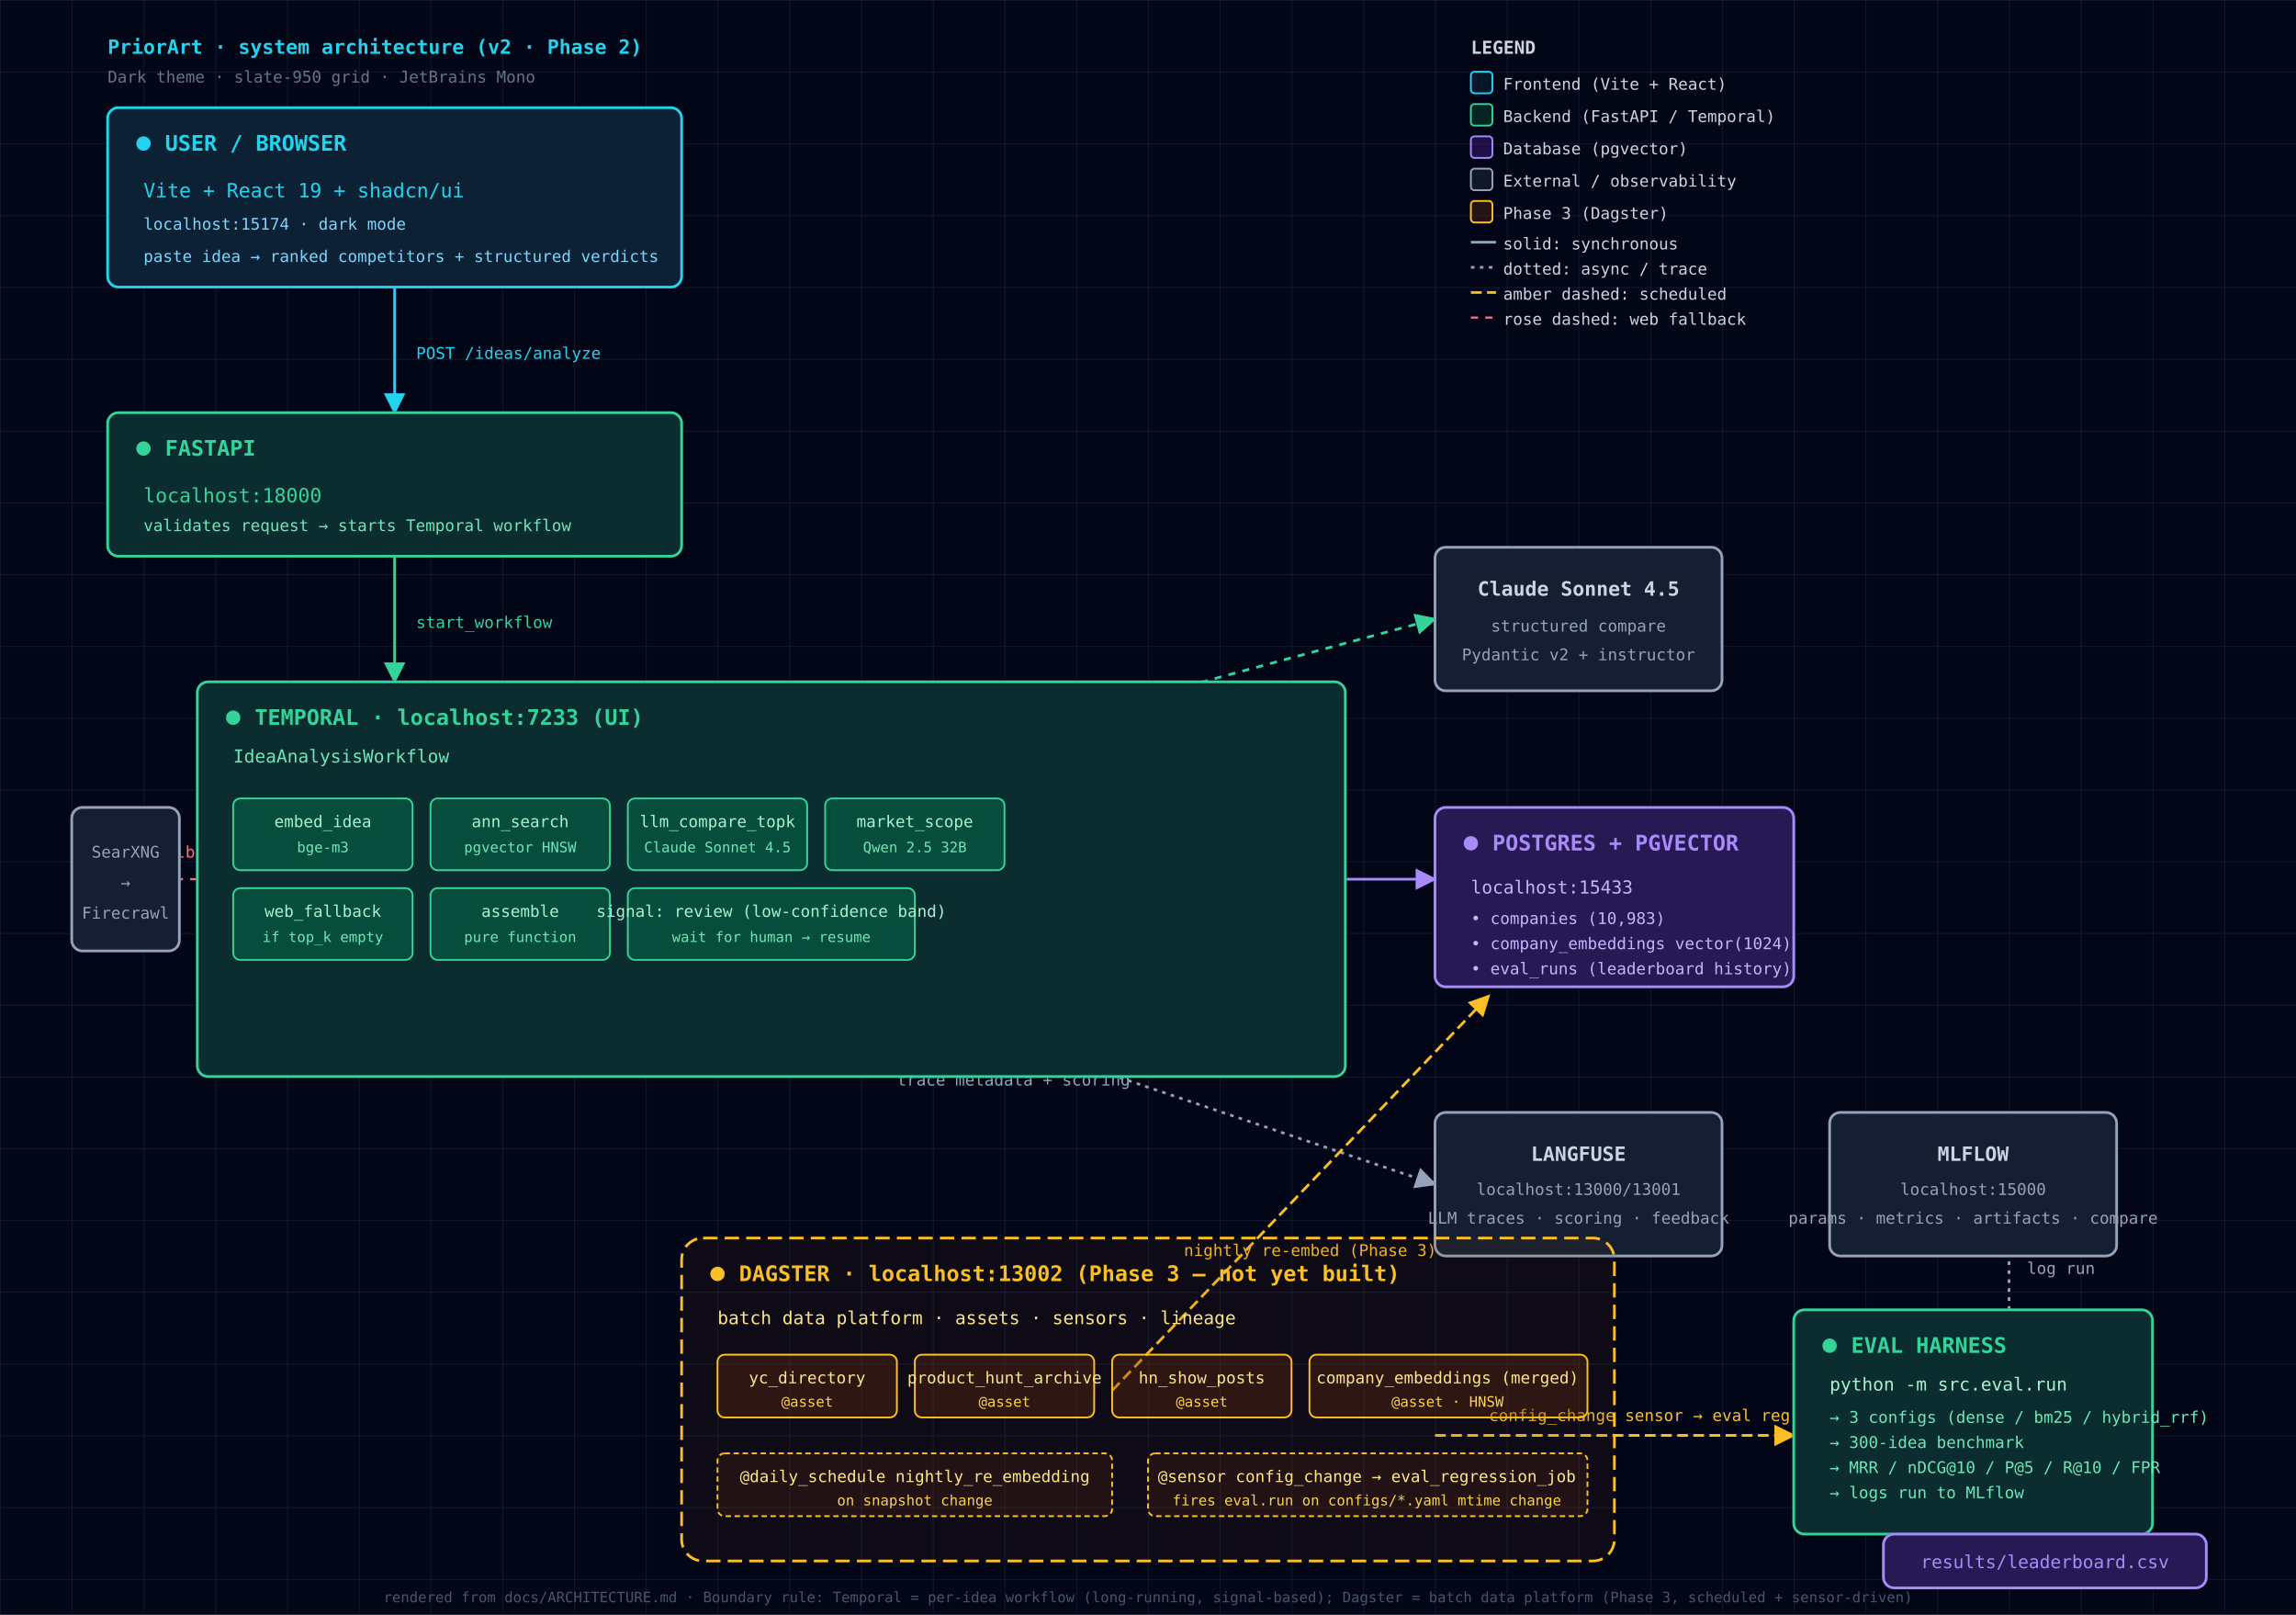
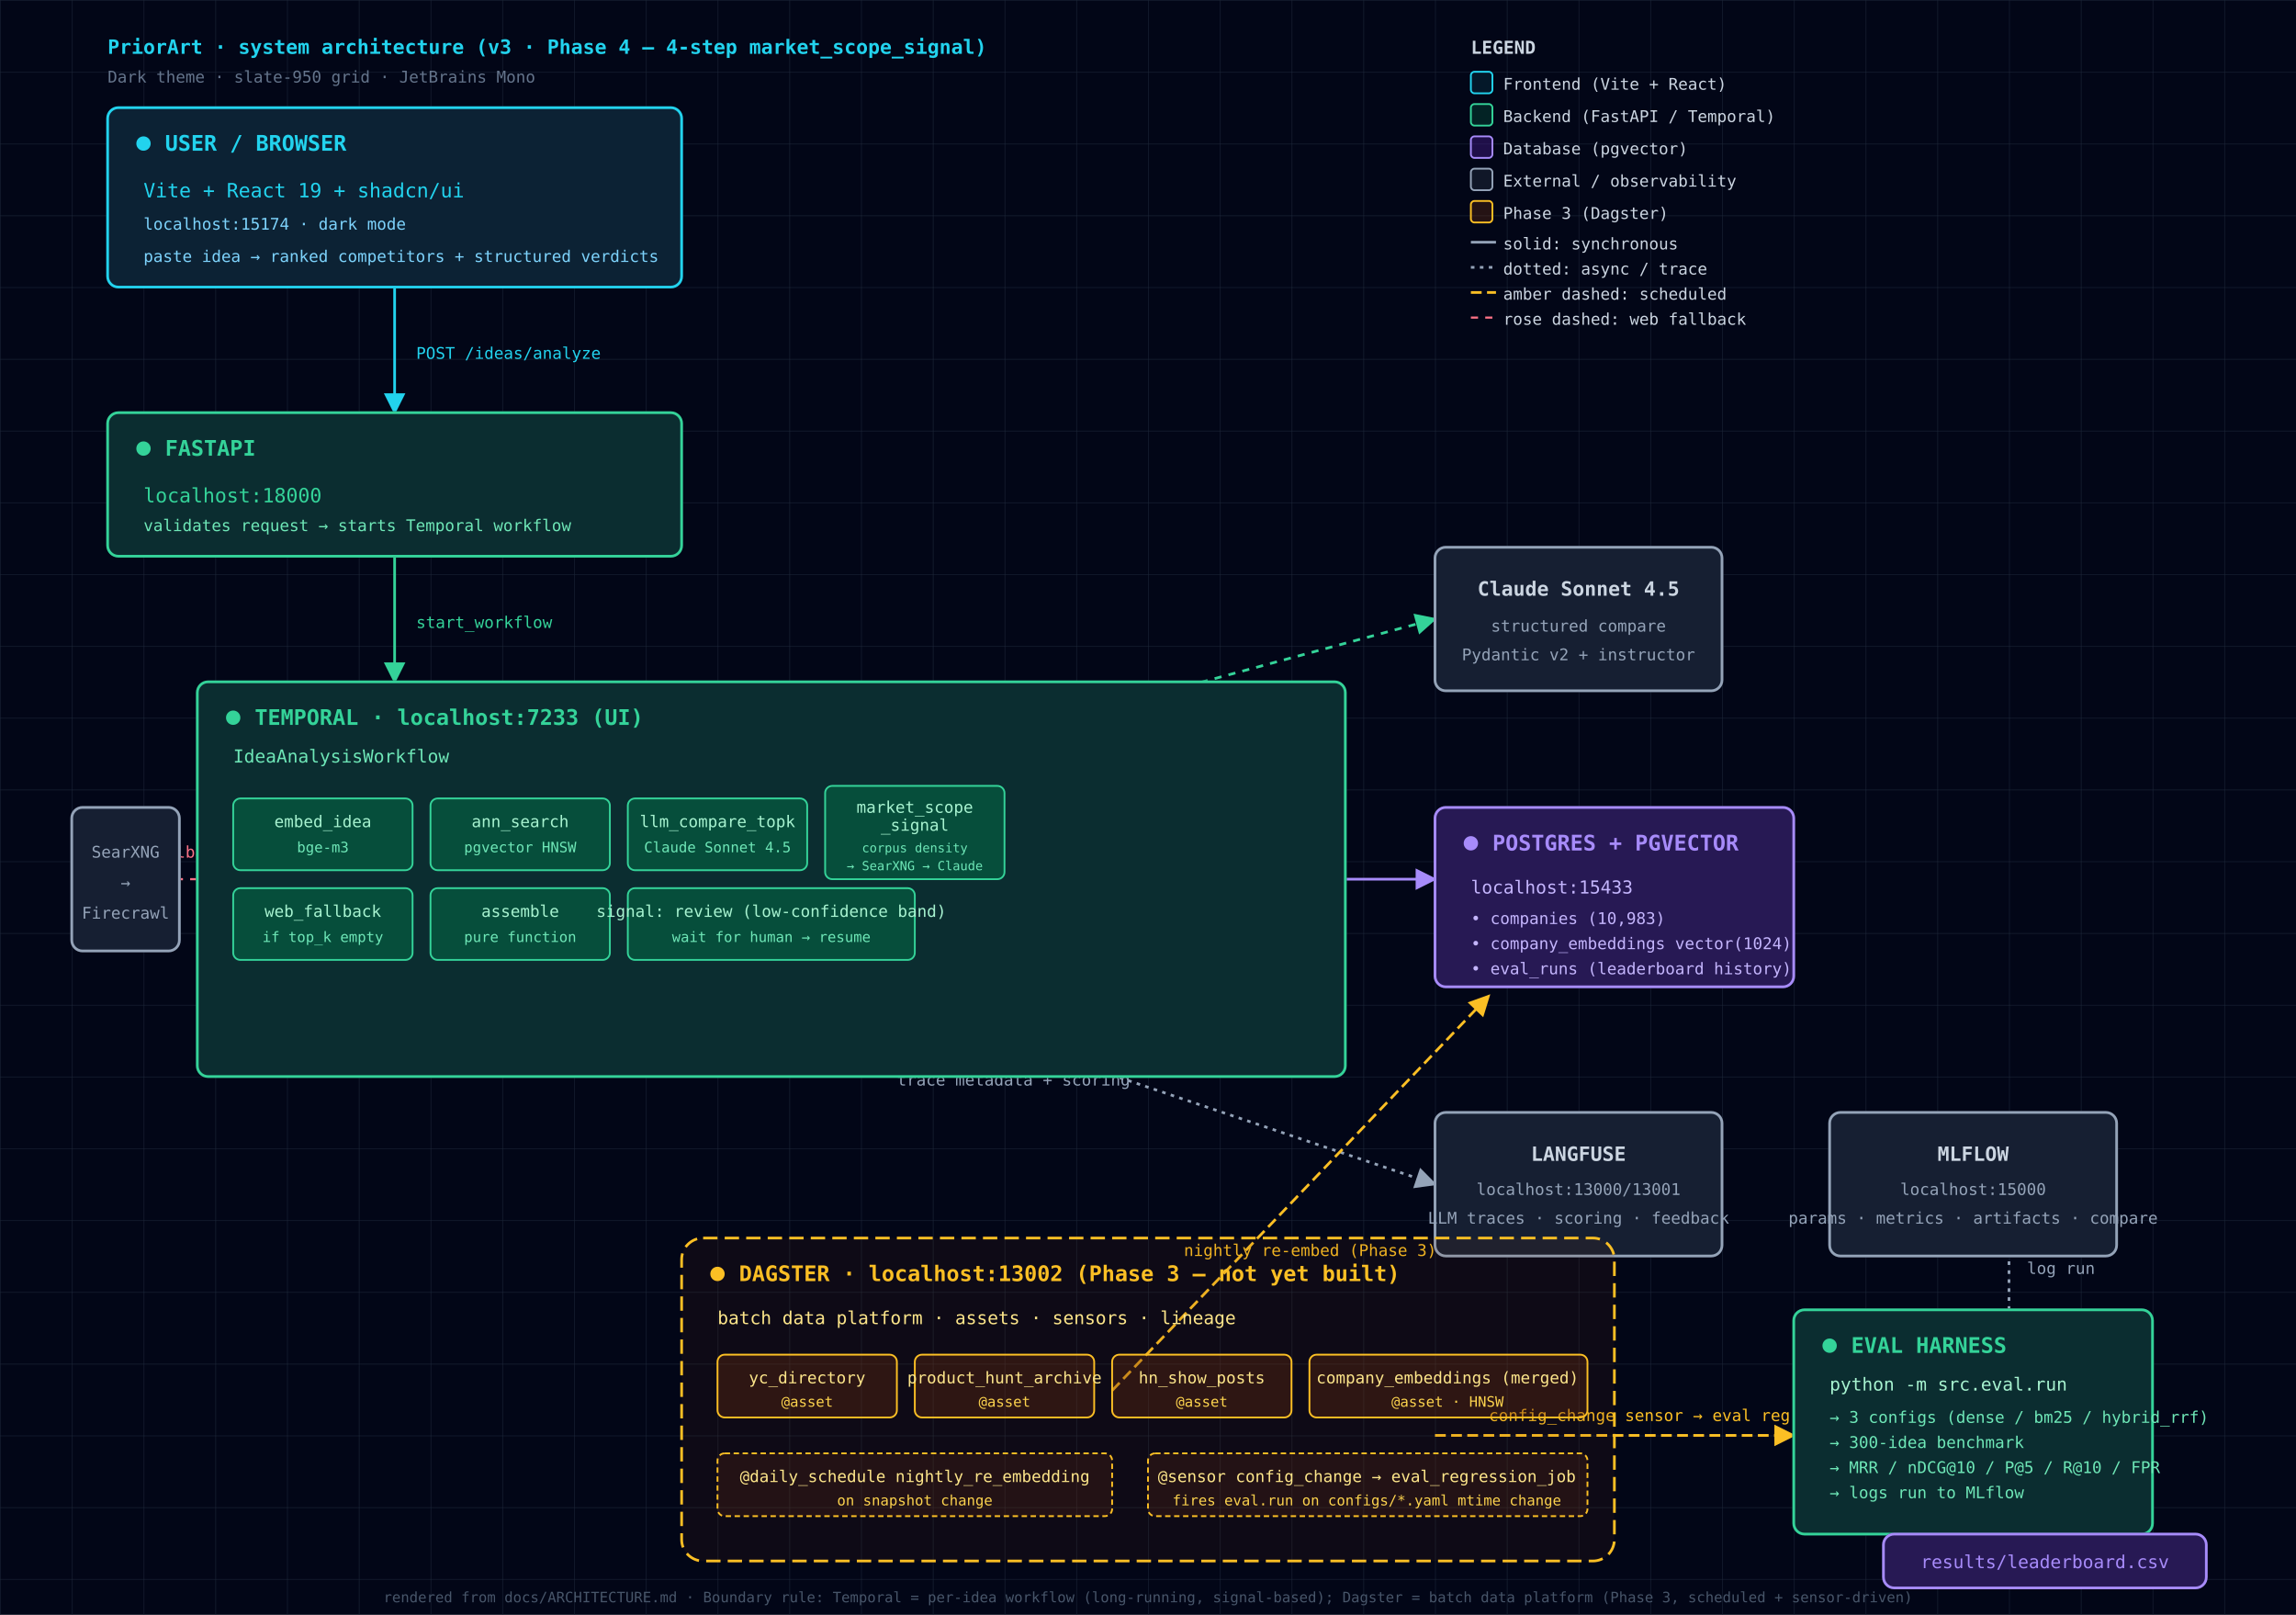
<svg xmlns="http://www.w3.org/2000/svg" viewBox="0 0 1280 900" font-family="'JetBrains Mono', 'DejaVu Sans Mono', monospace" font-size="12">
  <defs>
    <pattern id="grid" width="40" height="40" patternUnits="userSpaceOnUse">
      <path d="M 40 0 L 0 0 0 40" fill="none" stroke="#1e293b" stroke-width="0.5" />
    </pattern>
    <marker id="arrow" viewBox="0 0 10 10" refX="9" refY="5" markerWidth="8" markerHeight="8" orient="auto-start-reverse">
      <path d="M 0 0 L 10 5 L 0 10 z" fill="#94a3b8" />
    </marker>
    <marker id="arrow-cyan" viewBox="0 0 10 10" refX="9" refY="5" markerWidth="8" markerHeight="8" orient="auto-start-reverse">
      <path d="M 0 0 L 10 5 L 0 10 z" fill="#22d3ee" />
    </marker>
    <marker id="arrow-emerald" viewBox="0 0 10 10" refX="9" refY="5" markerWidth="8" markerHeight="8" orient="auto-start-reverse">
      <path d="M 0 0 L 10 5 L 0 10 z" fill="#34d399" />
    </marker>
    <marker id="arrow-amber" viewBox="0 0 10 10" refX="9" refY="5" markerWidth="8" markerHeight="8" orient="auto-start-reverse">
      <path d="M 0 0 L 10 5 L 0 10 z" fill="#fbbf24" />
    </marker>
    <marker id="arrow-violet" viewBox="0 0 10 10" refX="9" refY="5" markerWidth="8" markerHeight="8" orient="auto-start-reverse">
      <path d="M 0 0 L 10 5 L 0 10 z" fill="#a78bfa" />
    </marker>
    <marker id="arrow-rose" viewBox="0 0 10 10" refX="9" refY="5" markerWidth="8" markerHeight="8" orient="auto-start-reverse">
      <path d="M 0 0 L 10 5 L 0 10 z" fill="#fb7185" />
    </marker>
  </defs>
  <rect width="1280" height="900" fill="#020617" />
  <rect width="1280" height="900" fill="url(#grid)" />
  <line x1="220" y1="160" x2="220" y2="230" stroke="#22d3ee" stroke-width="1.5" marker-end="url(#arrow-cyan)" />
  <text x="232" y="200" fill="#22d3ee" font-size="9">POST /ideas/analyze</text>
  <line x1="220" y1="310" x2="220" y2="380" stroke="#34d399" stroke-width="1.5" marker-end="url(#arrow-emerald)" />
  <text x="232" y="350" fill="#34d399" font-size="9">start_workflow</text>
  <line x1="430" y1="490" x2="800" y2="490" stroke="#a78bfa" stroke-width="1.5" marker-end="url(#arrow-violet)" />
  <text x="500" y="478" fill="#a78bfa" font-size="9">embed_idea · ann_search</text>
  <line x1="430" y1="445" x2="800" y2="345" stroke="#34d399" stroke-width="1.5" stroke-dasharray="4 4" marker-end="url(#arrow-emerald)" />
  <text x="500" y="395" fill="#34d399" font-size="9">llm_compare_topk</text>
  <line x1="430" y1="535" x2="800" y2="660" stroke="#94a3b8" stroke-width="1.5" stroke-dasharray="2 3" marker-end="url(#arrow)" />
  <text x="500" y="605" fill="#94a3b8" font-size="9">trace metadata + scoring</text>
  <line x1="1120" y1="745" x2="1120" y2="660" stroke="#94a3b8" stroke-width="1.5" stroke-dasharray="2 3" marker-end="url(#arrow)" />
  <text x="1130" y="710" fill="#94a3b8" font-size="9">log run</text>
  <line x1="1100" y1="810" x2="1100" y2="855" stroke="#94a3b8" stroke-width="1.5" marker-end="url(#arrow)" />
  <text x="1110" y="838" fill="#94a3b8" font-size="9">append row</text>
  <line x1="430" y1="490" x2="55" y2="490" stroke="#fb7185" stroke-width="1.2" stroke-dasharray="4 4" marker-end="url(#arrow-rose)" />
  <text x="60" y="478" fill="#fb7185" font-size="9">web_fallback_if_empty</text>
  <line x1="620" y1="775" x2="830" y2="555" stroke="#fbbf24" stroke-width="1.5" stroke-dasharray="6 3" marker-end="url(#arrow-amber)" />
  <text x="660" y="700" fill="#fbbf24" font-size="9">nightly re-embed (Phase 3)</text>
  <line x1="800" y1="800" x2="1000" y2="800" stroke="#fbbf24" stroke-width="1.5" stroke-dasharray="6 3" marker-end="url(#arrow-amber)" />
  <text x="830" y="792" fill="#fbbf24" font-size="9">config_change sensor → eval regression (Phase 3)</text>
  <g>
    <rect x="60" y="60" width="320" height="100" rx="6" fill="#0f172a" stroke="#0f172a" stroke-width="1.5" />
    <rect x="60" y="60" width="320" height="100" rx="6" fill="rgba(8, 51, 68, 0.4)" stroke="#22d3ee" stroke-width="1.5" />
    <circle cx="80" cy="80" r="4" fill="#22d3ee" />
    <text x="92" y="84" fill="#22d3ee" font-size="12" font-weight="bold">USER / BROWSER</text>
    <text x="80" y="110" fill="#22d3ee" font-size="11">Vite + React 19 + shadcn/ui</text>
    <text x="80" y="128" fill="#7dd3fc" font-size="9">localhost:15174 · dark mode</text>
    <text x="80" y="146" fill="#7dd3fc" font-size="9">paste idea → ranked competitors + structured verdicts</text>
  </g>
  <g>
    <rect x="60" y="230" width="320" height="80" rx="6" fill="#0f172a" stroke="#0f172a" stroke-width="1.5" />
    <rect x="60" y="230" width="320" height="80" rx="6" fill="rgba(6, 78, 59, 0.4)" stroke="#34d399" stroke-width="1.5" />
    <circle cx="80" cy="250" r="4" fill="#34d399" />
    <text x="92" y="254" fill="#34d399" font-size="12" font-weight="bold">FASTAPI</text>
    <text x="80" y="280" fill="#34d399" font-size="11">localhost:18000</text>
    <text x="80" y="296" fill="#6ee7b7" font-size="9">validates request → starts Temporal workflow</text>
  </g>
  <g>
    <rect x="40" y="450" width="60" height="80" rx="6" fill="#0f172a" stroke="#0f172a" stroke-width="1.5" />
    <rect x="40" y="450" width="60" height="80" rx="6" fill="rgba(30, 41, 59, 0.5)" stroke="#94a3b8" stroke-width="1.5" />
    <text x="70" y="478" fill="#94a3b8" font-size="9" text-anchor="middle">SearXNG</text>
    <text x="70" y="495" fill="#94a3b8" font-size="9" text-anchor="middle">→</text>
    <text x="70" y="512" fill="#94a3b8" font-size="9" text-anchor="middle">Firecrawl</text>
  </g>
  <g>
    <rect x="110" y="380" width="640" height="220" rx="6" fill="#0f172a" stroke="#0f172a" stroke-width="1.5" />
    <rect x="110" y="380" width="640" height="220" rx="6" fill="rgba(6, 78, 59, 0.4)" stroke="#34d399" stroke-width="1.5" />
    <circle cx="130" cy="400" r="4" fill="#34d399" />
    <text x="142" y="404" fill="#34d399" font-size="12" font-weight="bold">TEMPORAL · localhost:7233 (UI)</text>
    <text x="130" y="425" fill="#6ee7b7" font-size="10">IdeaAnalysisWorkflow</text>
    <g font-size="9">
      <rect x="130" y="445" width="100" height="40" rx="4" fill="#064e3b" stroke="#34d399" stroke-width="1" />
      <text x="180" y="461" fill="#a7f3d0" text-anchor="middle">embed_idea</text>
      <text x="180" y="475" fill="#6ee7b7" text-anchor="middle" font-size="8">bge-m3</text>
      <rect x="240" y="445" width="100" height="40" rx="4" fill="#064e3b" stroke="#34d399" stroke-width="1" />
      <text x="290" y="461" fill="#a7f3d0" text-anchor="middle">ann_search</text>
      <text x="290" y="475" fill="#6ee7b7" text-anchor="middle" font-size="8">pgvector HNSW</text>
      <rect x="350" y="445" width="100" height="40" rx="4" fill="#064e3b" stroke="#34d399" stroke-width="1" />
      <text x="400" y="461" fill="#a7f3d0" text-anchor="middle">llm_compare_topk</text>
      <text x="400" y="475" fill="#6ee7b7" text-anchor="middle" font-size="8">Claude Sonnet 4.5</text>
-       <rect x="460" y="445" width="100" height="40" rx="4" fill="#064e3b" stroke="#34d399" stroke-width="1" />
-       <text x="510" y="461" fill="#a7f3d0" text-anchor="middle">market_scope</text>
-       <text x="510" y="475" fill="#6ee7b7" text-anchor="middle" font-size="8">Qwen 2.5 32B</text>
+       <rect x="460" y="438" width="100" height="52" rx="4" fill="#064e3b" stroke="#34d399" stroke-width="1" />
+       <text x="510" y="453" fill="#a7f3d0" text-anchor="middle" font-size="9">market_scope</text>
+       <text x="510" y="463" fill="#a7f3d0" text-anchor="middle" font-size="9">_signal</text>
+       <text x="510" y="475" fill="#6ee7b7" text-anchor="middle" font-size="7">corpus density</text>
+       <text x="510" y="485" fill="#6ee7b7" text-anchor="middle" font-size="7">→ SearXNG → Claude</text>
      <rect x="130" y="495" width="100" height="40" rx="4" fill="#064e3b" stroke="#34d399" stroke-width="1" />
      <text x="180" y="511" fill="#a7f3d0" text-anchor="middle">web_fallback</text>
      <text x="180" y="525" fill="#6ee7b7" text-anchor="middle" font-size="8">if top_k empty</text>
      <rect x="240" y="495" width="100" height="40" rx="4" fill="#064e3b" stroke="#34d399" stroke-width="1" />
      <text x="290" y="511" fill="#a7f3d0" text-anchor="middle">assemble</text>
      <text x="290" y="525" fill="#6ee7b7" text-anchor="middle" font-size="8">pure function</text>
      <rect x="350" y="495" width="160" height="40" rx="4" fill="#064e3b" stroke="#34d399" stroke-width="1" />
      <text x="430" y="511" fill="#a7f3d0" text-anchor="middle">signal: review (low-confidence band)</text>
      <text x="430" y="525" fill="#6ee7b7" text-anchor="middle" font-size="8">wait for human → resume</text>
    </g>
  </g>
  <g>
    <rect x="800" y="305" width="160" height="80" rx="6" fill="#0f172a" stroke="#0f172a" stroke-width="1.5" />
    <rect x="800" y="305" width="160" height="80" rx="6" fill="rgba(30, 41, 59, 0.5)" stroke="#94a3b8" stroke-width="1.5" />
    <text x="880" y="332" fill="#cbd5e1" font-size="11" text-anchor="middle" font-weight="bold">Claude Sonnet 4.5</text>
    <text x="880" y="352" fill="#94a3b8" font-size="9" text-anchor="middle">structured compare</text>
    <text x="880" y="368" fill="#94a3b8" font-size="9" text-anchor="middle">Pydantic v2 + instructor</text>
  </g>
  <g>
    <rect x="800" y="450" width="200" height="100" rx="6" fill="#0f172a" stroke="#0f172a" stroke-width="1.5" />
    <rect x="800" y="450" width="200" height="100" rx="6" fill="rgba(76, 29, 149, 0.4)" stroke="#a78bfa" stroke-width="1.5" />
    <circle cx="820" cy="470" r="4" fill="#a78bfa" />
    <text x="832" y="474" fill="#a78bfa" font-size="12" font-weight="bold">POSTGRES + PGVECTOR</text>
    <text x="820" y="498" fill="#c4b5fd" font-size="10">localhost:15433</text>
    <text x="820" y="515" fill="#c4b5fd" font-size="9">• companies  (10,983)</text>
    <text x="820" y="529" fill="#c4b5fd" font-size="9">• company_embeddings  vector(1024)</text>
    <text x="820" y="543" fill="#c4b5fd" font-size="9">• eval_runs  (leaderboard history)</text>
  </g>
  <g>
    <rect x="800" y="620" width="160" height="80" rx="6" fill="#0f172a" stroke="#0f172a" stroke-width="1.5" />
    <rect x="800" y="620" width="160" height="80" rx="6" fill="rgba(30, 41, 59, 0.5)" stroke="#94a3b8" stroke-width="1.5" />
    <text x="880" y="647" fill="#cbd5e1" font-size="11" text-anchor="middle" font-weight="bold">LANGFUSE</text>
    <text x="880" y="666" fill="#94a3b8" font-size="9" text-anchor="middle">localhost:13000/13001</text>
    <text x="880" y="682" fill="#94a3b8" font-size="9" text-anchor="middle">LLM traces · scoring · feedback</text>
  </g>
  <g>
    <rect x="1020" y="620" width="160" height="80" rx="6" fill="#0f172a" stroke="#0f172a" stroke-width="1.5" />
    <rect x="1020" y="620" width="160" height="80" rx="6" fill="rgba(30, 41, 59, 0.5)" stroke="#94a3b8" stroke-width="1.5" />
    <text x="1100" y="647" fill="#cbd5e1" font-size="11" text-anchor="middle" font-weight="bold">MLFLOW</text>
    <text x="1100" y="666" fill="#94a3b8" font-size="9" text-anchor="middle">localhost:15000</text>
    <text x="1100" y="682" fill="#94a3b8" font-size="9" text-anchor="middle">params · metrics · artifacts · compare</text>
  </g>
  <g>
    <rect x="380" y="690" width="520" height="180" rx="12" fill="rgba(120, 53, 15, 0.10)" stroke="#fbbf24" stroke-width="1.5" stroke-dasharray="8 4" />
    <circle cx="400" cy="710" r="4" fill="#fbbf24" />
    <text x="412" y="714" fill="#fbbf24" font-size="12" font-weight="bold">DAGSTER · localhost:13002  (Phase 3 — not yet built)</text>
    <text x="400" y="738" fill="#fde68a" font-size="10">batch data platform · assets · sensors · lineage</text>
    <g font-size="9">
      <rect x="400" y="755" width="100" height="35" rx="4" fill="rgba(120, 53, 15, 0.30)" stroke="#fbbf24" stroke-width="1" />
      <text x="450" y="771" fill="#fde68a" text-anchor="middle">yc_directory</text>
      <text x="450" y="784" fill="#fcd34d" text-anchor="middle" font-size="8">@asset</text>
      <rect x="510" y="755" width="100" height="35" rx="4" fill="rgba(120, 53, 15, 0.30)" stroke="#fbbf24" stroke-width="1" />
      <text x="560" y="771" fill="#fde68a" text-anchor="middle">product_hunt_archive</text>
      <text x="560" y="784" fill="#fcd34d" text-anchor="middle" font-size="8">@asset</text>
      <rect x="620" y="755" width="100" height="35" rx="4" fill="rgba(120, 53, 15, 0.30)" stroke="#fbbf24" stroke-width="1" />
      <text x="670" y="771" fill="#fde68a" text-anchor="middle">hn_show_posts</text>
      <text x="670" y="784" fill="#fcd34d" text-anchor="middle" font-size="8">@asset</text>
      <rect x="730" y="755" width="155" height="35" rx="4" fill="rgba(120, 53, 15, 0.30)" stroke="#fbbf24" stroke-width="1" />
      <text x="807" y="771" fill="#fde68a" text-anchor="middle">company_embeddings (merged)</text>
      <text x="807" y="784" fill="#fcd34d" text-anchor="middle" font-size="8">@asset · HNSW</text>
      <rect x="400" y="810" width="220" height="35" rx="4" fill="rgba(120, 53, 15, 0.20)" stroke="#fbbf24" stroke-width="1" stroke-dasharray="3 2" />
      <text x="510" y="826" fill="#fde68a" text-anchor="middle">@daily_schedule nightly_re_embedding</text>
      <text x="510" y="839" fill="#fcd34d" text-anchor="middle" font-size="8">on snapshot change</text>
      <rect x="640" y="810" width="245" height="35" rx="4" fill="rgba(120, 53, 15, 0.20)" stroke="#fbbf24" stroke-width="1" stroke-dasharray="3 2" />
      <text x="762" y="826" fill="#fde68a" text-anchor="middle">@sensor config_change → eval_regression_job</text>
      <text x="762" y="839" fill="#fcd34d" text-anchor="middle" font-size="8">fires eval.run on configs/*.yaml mtime change</text>
    </g>
  </g>
  <g>
    <rect x="1000" y="730" width="200" height="125" rx="6" fill="#0f172a" stroke="#0f172a" stroke-width="1.5" />
    <rect x="1000" y="730" width="200" height="125" rx="6" fill="rgba(6, 78, 59, 0.4)" stroke="#34d399" stroke-width="1.5" />
    <circle cx="1020" cy="750" r="4" fill="#34d399" />
    <text x="1032" y="754" fill="#34d399" font-size="12" font-weight="bold">EVAL HARNESS</text>
    <text x="1020" y="775" fill="#a7f3d0" font-size="10">python -m src.eval.run</text>
    <text x="1020" y="793" fill="#6ee7b7" font-size="9">→ 3 configs (dense / bm25 / hybrid_rrf)</text>
    <text x="1020" y="807" fill="#6ee7b7" font-size="9">→ 300-idea benchmark</text>
    <text x="1020" y="821" fill="#6ee7b7" font-size="9">→ MRR / nDCG@10 / P@5 / R@10 / FPR</text>
    <text x="1020" y="835" fill="#6ee7b7" font-size="9">→ logs run to MLflow</text>
  </g>
  <g>
    <rect x="1050" y="855" width="180" height="30" rx="6" fill="#0f172a" stroke="#0f172a" stroke-width="1.5" />
    <rect x="1050" y="855" width="180" height="30" rx="6" fill="rgba(76, 29, 149, 0.4)" stroke="#a78bfa" stroke-width="1.5" />
    <text x="1140" y="874" fill="#a78bfa" font-size="10" text-anchor="middle">results/leaderboard.csv</text>
  </g>
  <g transform="translate(60, 30)">
-     <text x="0" y="0" fill="#22d3ee" font-size="11" font-weight="bold">PriorArt · system architecture (v2 · Phase 2)</text>
+     <text x="0" y="0" fill="#22d3ee" font-size="11" font-weight="bold">PriorArt · system architecture (v3 · Phase 4 — 4-step market_scope_signal)</text>
    <text x="0" y="16" fill="#64748b" font-size="9">Dark theme · slate-950 grid · JetBrains Mono</text>
  </g>
  <g transform="translate(60, 758)" font-size="10">
    
  </g>
  <g transform="translate(820, 30)" font-size="9">
    <text x="0" y="0" fill="#cbd5e1" font-size="10" font-weight="bold">LEGEND</text>
    <rect x="0" y="10" width="12" height="12" rx="2" fill="rgba(8, 51, 68, 0.4)" stroke="#22d3ee" stroke-width="1" />
    <text x="18" y="20" fill="#cbd5e1">Frontend (Vite + React)</text>
    <rect x="0" y="28" width="12" height="12" rx="2" fill="rgba(6, 78, 59, 0.4)" stroke="#34d399" stroke-width="1" />
    <text x="18" y="38" fill="#cbd5e1">Backend (FastAPI / Temporal)</text>
    <rect x="0" y="46" width="12" height="12" rx="2" fill="rgba(76, 29, 149, 0.4)" stroke="#a78bfa" stroke-width="1" />
    <text x="18" y="56" fill="#cbd5e1">Database (pgvector)</text>
    <rect x="0" y="64" width="12" height="12" rx="2" fill="rgba(30, 41, 59, 0.5)" stroke="#94a3b8" stroke-width="1" />
    <text x="18" y="74" fill="#cbd5e1">External / observability</text>
    <rect x="0" y="82" width="12" height="12" rx="2" fill="rgba(120, 53, 15, 0.30)" stroke="#fbbf24" stroke-width="1" />
    <text x="18" y="92" fill="#cbd5e1">Phase 3 (Dagster)</text>
    <line x1="0" y1="105" x2="14" y2="105" stroke="#94a3b8" stroke-width="1.5" />
    <text x="18" y="109" fill="#cbd5e1">solid: synchronous</text>
    <line x1="0" y1="119" x2="14" y2="119" stroke="#94a3b8" stroke-width="1.5" stroke-dasharray="2 3" />
    <text x="18" y="123" fill="#cbd5e1">dotted: async / trace</text>
    <line x1="0" y1="133" x2="14" y2="133" stroke="#fbbf24" stroke-width="1.5" stroke-dasharray="6 3" />
    <text x="18" y="137" fill="#cbd5e1">amber dashed: scheduled</text>
    <line x1="0" y1="147" x2="14" y2="147" stroke="#fb7185" stroke-width="1.2" stroke-dasharray="4 4" />
    <text x="18" y="151" fill="#cbd5e1">rose dashed: web fallback</text>
  </g>
  <text x="640" y="893" fill="#475569" font-size="8" text-anchor="middle">rendered from docs/ARCHITECTURE.md · Boundary rule: Temporal = per-idea workflow (long-running, signal-based); Dagster = batch data platform (Phase 3, scheduled + sensor-driven)</text>
</svg>
